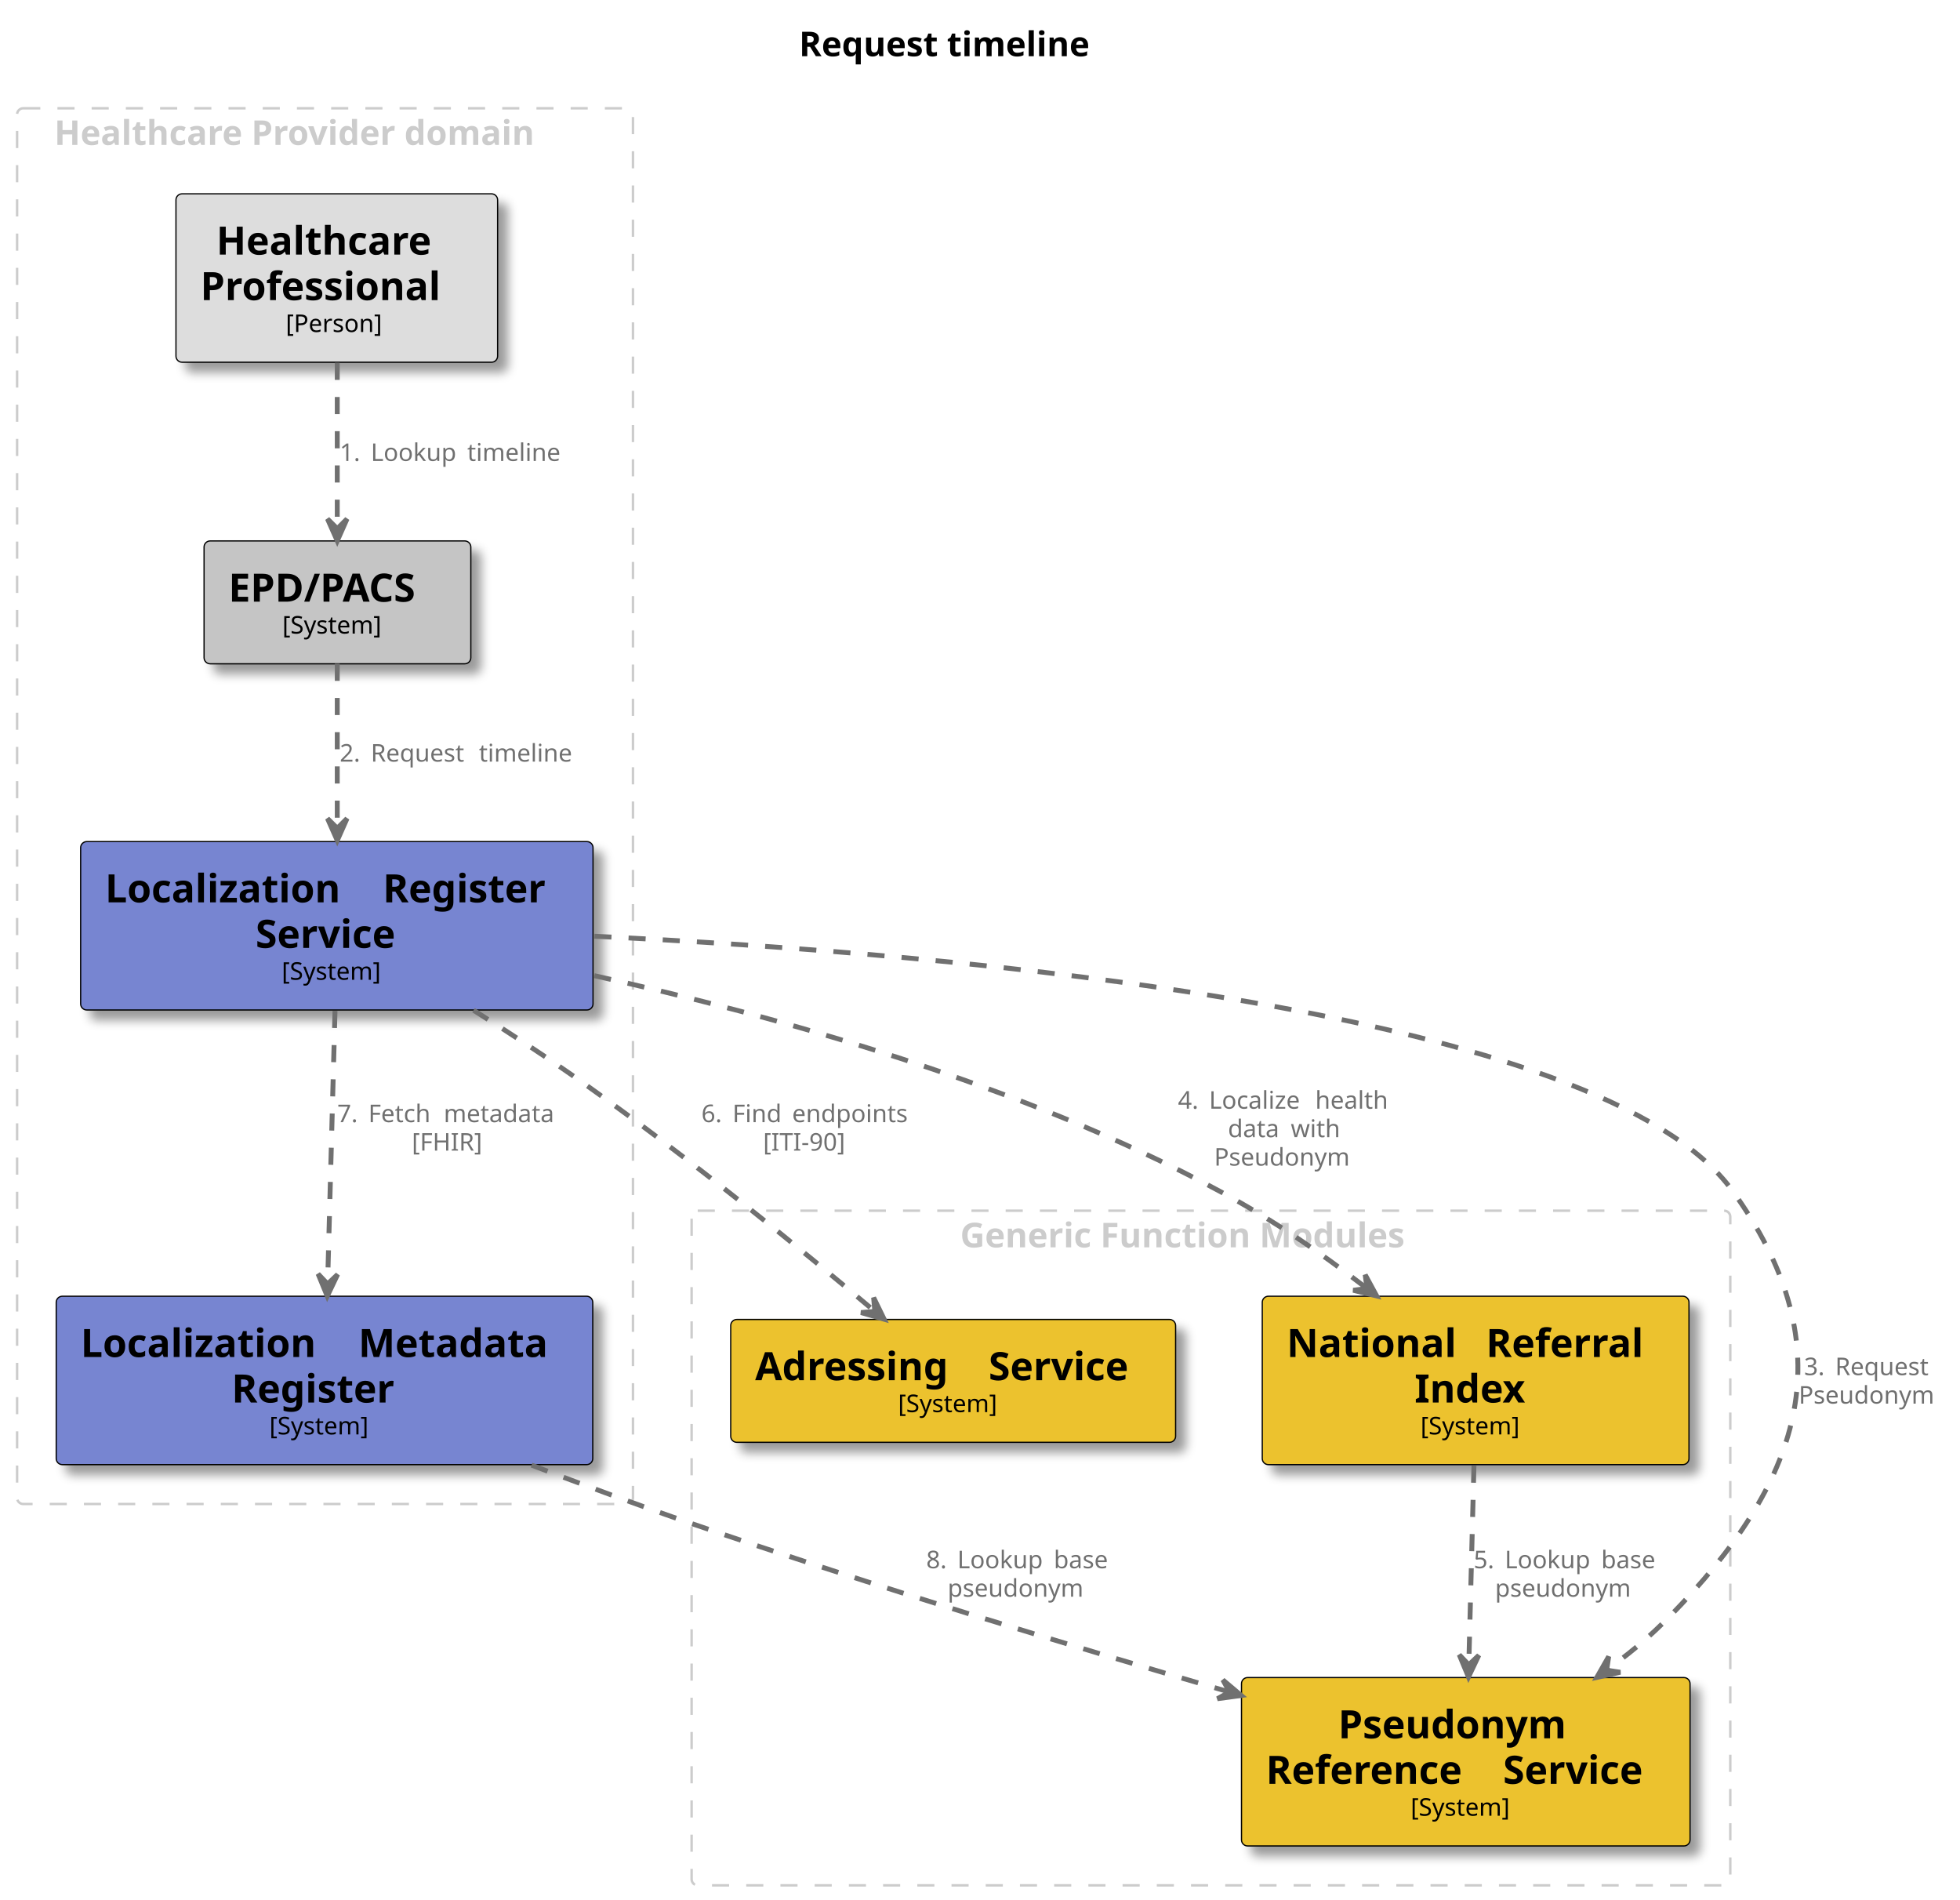
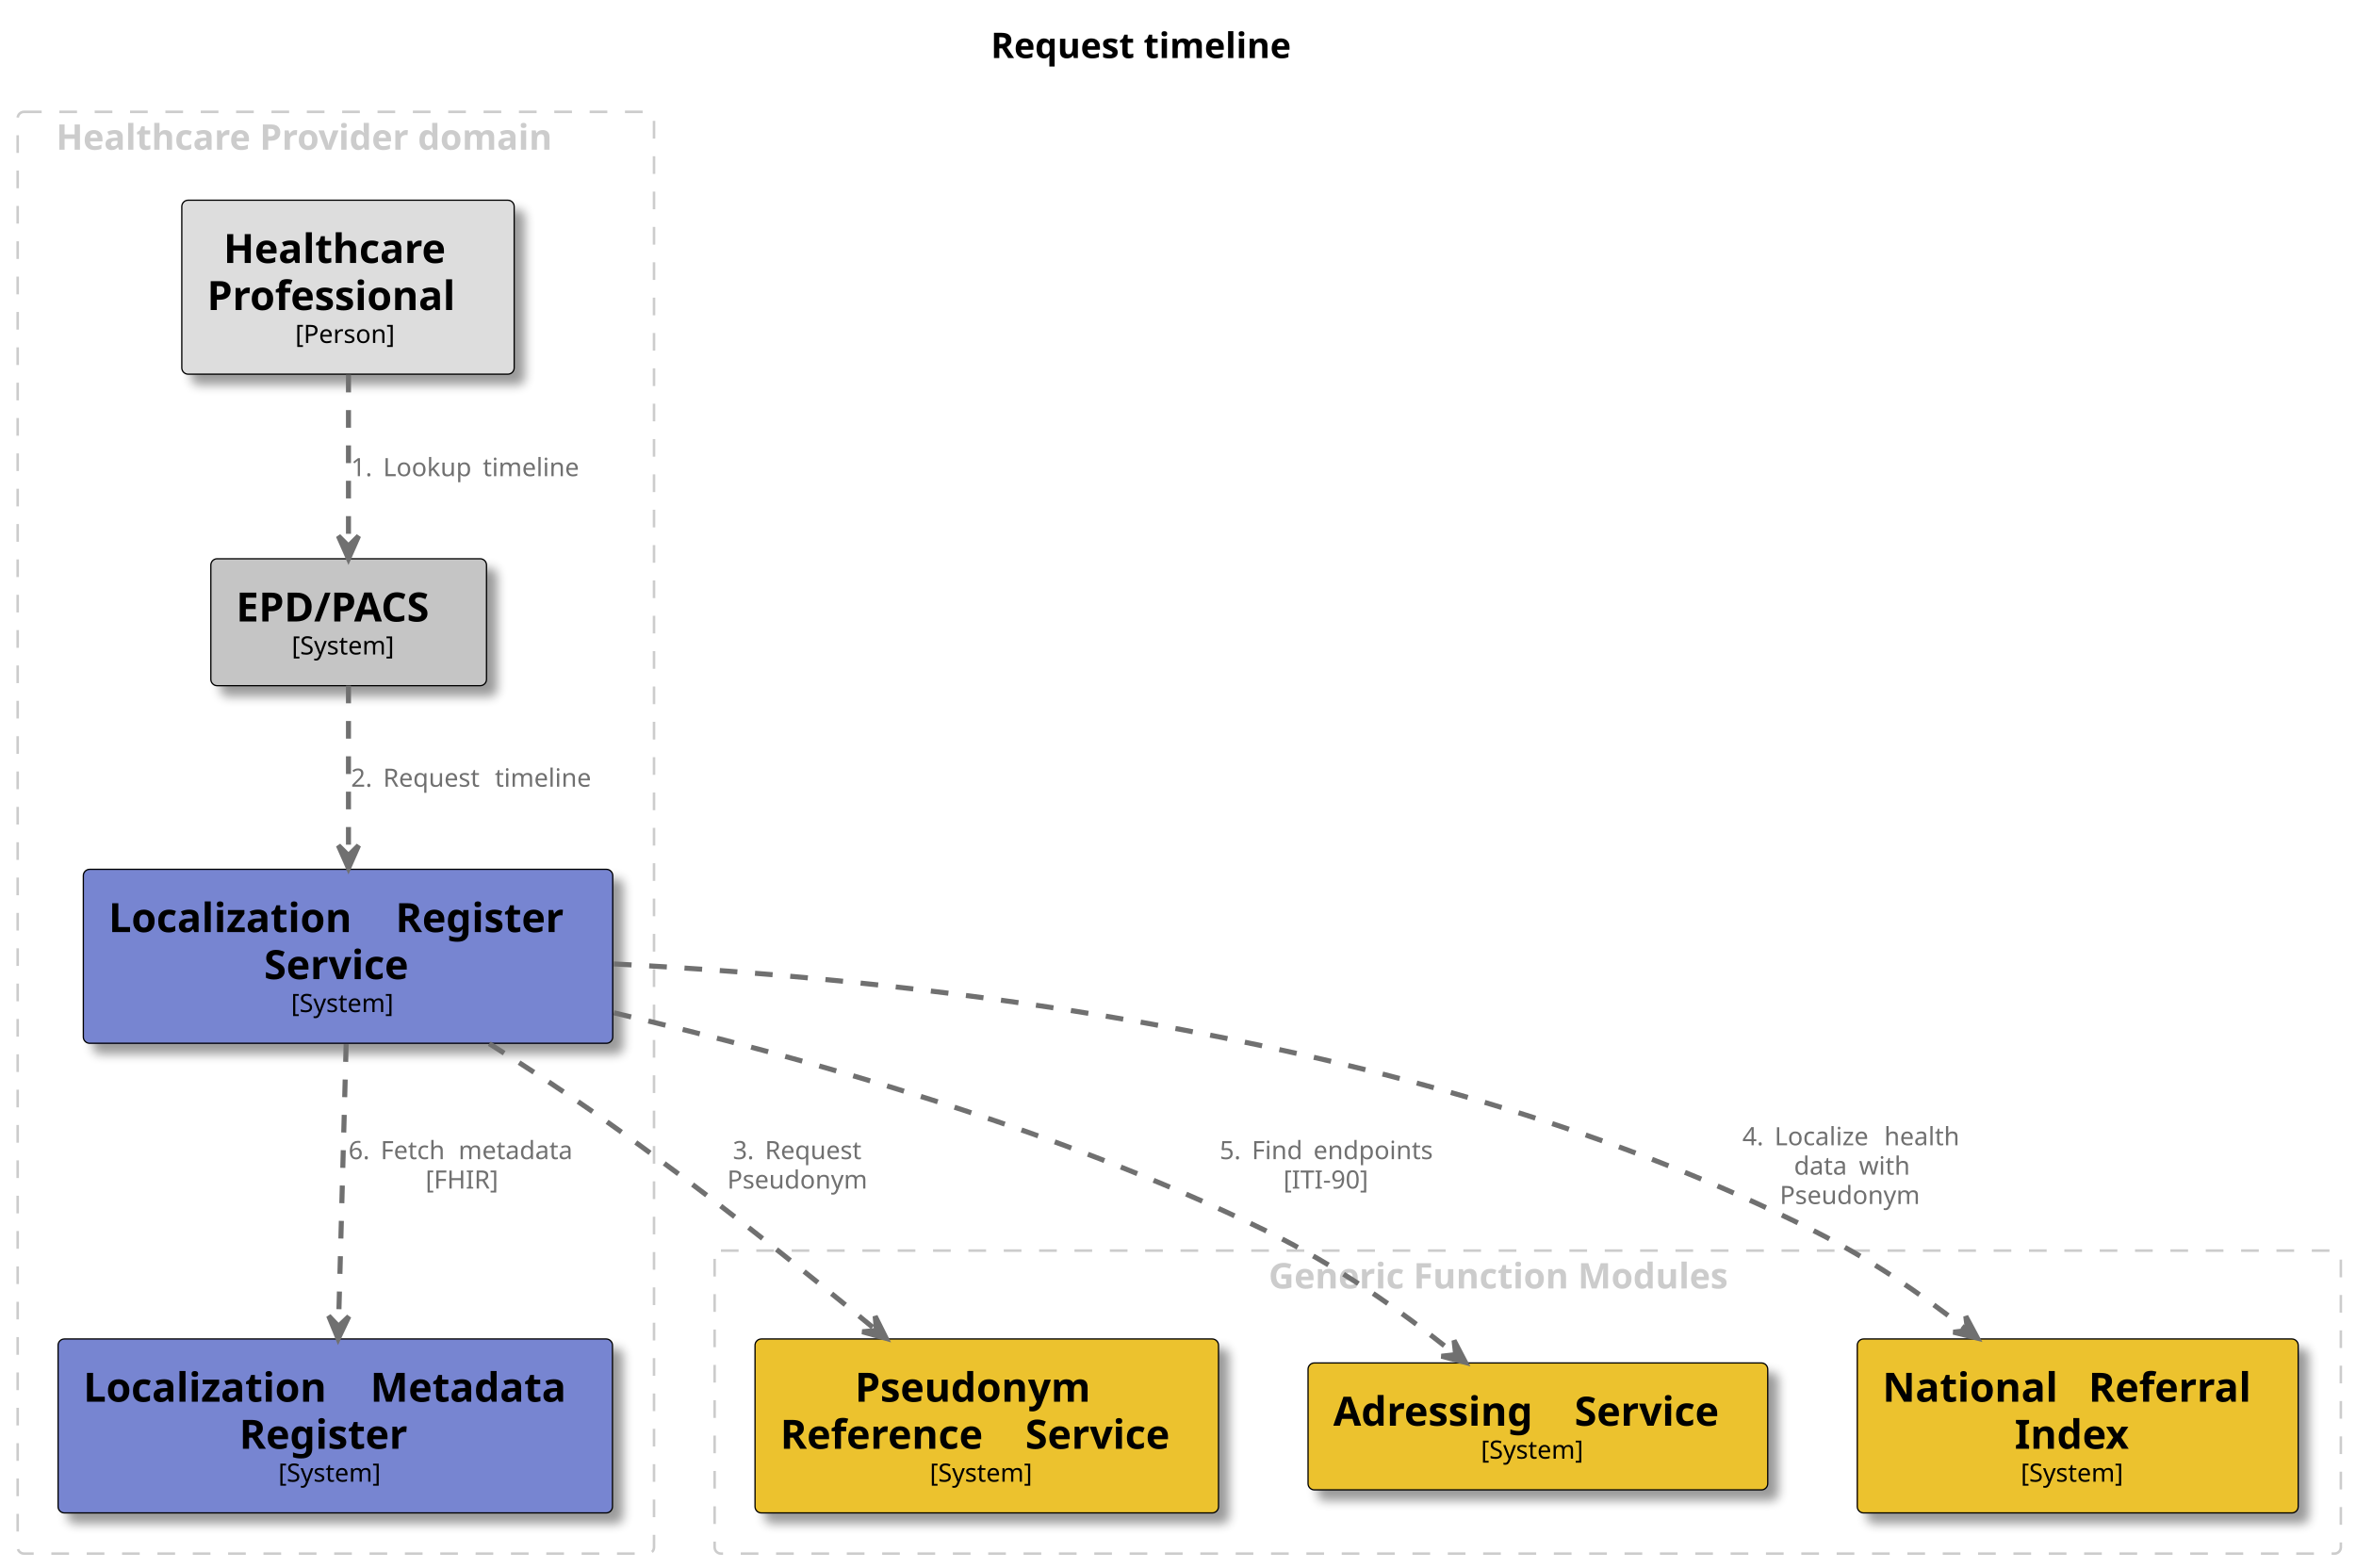
- <svg xmlns="http://www.w3.org/2000/svg" contentStyleType="text/css" height="777px" preserveAspectRatio="none" style="width:802px;height:777px;background:#FFFFFF;" version="1.1" viewBox="0 0 802 777" width="802px" zoomAndPan="magnify">
+ <svg xmlns="http://www.w3.org/2000/svg" contentStyleType="text/css" height="621px" preserveAspectRatio="none" style="width:933px;height:621px;background:#FFFFFF;" version="1.1" viewBox="0 0 933 621" width="933px" zoomAndPan="magnify">
  <defs>
-     <filter height="300%" id="f3rvvwtfq8irm" width="300%" x="-1" y="-1">
+     <filter height="300%" id="f1fk52ow664wr3" width="300%" x="-1" y="-1">
      <feGaussianBlur result="blurOut" stdDeviation="2.0" />
      <feColorMatrix in="blurOut" result="blurOut2" type="matrix" values="0 0 0 0 0 0 0 0 0 0 0 0 0 0 0 0 0 0 .4 0" />
      <feOffset dx="4.0" dy="4.0" in="blurOut2" result="blurOut3" />
      <feBlend in="SourceGraphic" in2="blurOut3" mode="normal" />
    </filter>
  </defs>
  <g>
-     <text fill="#000000" font-family="sans-serif" font-size="14" font-weight="bold" lengthAdjust="spacing" textLength="134.292" x="326.951" y="22.995">Request timeline</text>
+     <text fill="#000000" font-family="sans-serif" font-size="14" font-weight="bold" lengthAdjust="spacing" textLength="134.292" x="392.354" y="22.995">Request timeline</text>
    <g id="cluster_group1">
-       <rect fill="none" height="276" rx="2.5" ry="2.5" style="stroke:#CCCCCC;stroke-width:1.0;stroke-dasharray:7.0,7.0;" width="425" x="283" y="495.297" />
-       <text fill="#CCCCCC" font-family="sans-serif" font-size="14" font-weight="bold" lengthAdjust="spacing" textLength="205.235" x="392.882" y="510.292">Generic Function Modules</text>
+       <rect fill="none" height="120" rx="2.5" ry="2.5" style="stroke:#CCCCCC;stroke-width:1.0;stroke-dasharray:7.0,7.0;" width="644" x="283" y="495.297" />
+       <text fill="#CCCCCC" font-family="sans-serif" font-size="14" font-weight="bold" lengthAdjust="spacing" textLength="205.235" x="502.382" y="510.292">Generic Function Modules</text>
    </g>
    <g id="cluster_group2">
      <rect fill="none" height="571" rx="2.5" ry="2.5" style="stroke:#CCCCCC;stroke-width:1.0;stroke-dasharray:7.0,7.0;" width="252" x="7" y="44.297" />
      <text fill="#CCCCCC" font-family="sans-serif" font-size="14" font-weight="bold" lengthAdjust="spacing" textLength="221.58" x="22.21" y="59.292">Healthcare Provider domain</text>
    </g>
    <g id="elem_PseudonymReferenceService">
-       <rect fill="#ECC22E" filter="url(#f3rvvwtfq8irm)" height="68.891" rx="2.5" ry="2.5" style="stroke:#000000;stroke-width:0.5;" width="183.539" x="508" y="686.297" />
-       <text fill="#000000" font-family="sans-serif" font-size="16" font-weight="bold" lengthAdjust="spacing" textLength="104.43" x="547.555" y="711.148">Pseudonym</text>
-       <text fill="#000000" font-family="sans-serif" font-size="16" font-weight="bold" lengthAdjust="spacing" textLength="91.453" x="518" y="729.773">Reference</text>
-       <text fill="#000000" font-family="sans-serif" font-size="16" font-weight="bold" lengthAdjust="spacing" textLength="5.57" x="609.453" y="729.773"> </text>
-       <text fill="#000000" font-family="sans-serif" font-size="16" font-weight="bold" lengthAdjust="spacing" textLength="66.516" x="615.023" y="729.773">Service</text>
-       <text fill="#000000" font-family="sans-serif" font-size="10" lengthAdjust="spacing" textLength="45.093" x="577.223" y="742.829">[System]</text>
+       <rect fill="#ECC22E" filter="url(#f1fk52ow664wr3)" height="68.891" rx="2.5" ry="2.5" style="stroke:#000000;stroke-width:0.5;" width="183.539" x="299" y="530.297" />
+       <text fill="#000000" font-family="sans-serif" font-size="16" font-weight="bold" lengthAdjust="spacing" textLength="104.43" x="338.555" y="555.148">Pseudonym</text>
+       <text fill="#000000" font-family="sans-serif" font-size="16" font-weight="bold" lengthAdjust="spacing" textLength="91.453" x="309" y="573.773">Reference</text>
+       <text fill="#000000" font-family="sans-serif" font-size="16" font-weight="bold" lengthAdjust="spacing" textLength="5.57" x="400.453" y="573.773"> </text>
+       <text fill="#000000" font-family="sans-serif" font-size="16" font-weight="bold" lengthAdjust="spacing" textLength="66.516" x="406.023" y="573.773">Service</text>
+       <text fill="#000000" font-family="sans-serif" font-size="10" lengthAdjust="spacing" textLength="45.093" x="368.223" y="586.829">[System]</text>
    </g>
    <g id="elem_AdressingService">
-       <rect fill="#ECC22E" filter="url(#f3rvvwtfq8irm)" height="50.266" rx="2.5" ry="2.5" style="stroke:#000000;stroke-width:0.5;" width="182.039" x="299" y="539.797" />
-       <text fill="#000000" font-family="sans-serif" font-size="16" font-weight="bold" lengthAdjust="spacing" textLength="89.953" x="309" y="564.648">Adressing</text>
-       <text fill="#000000" font-family="sans-serif" font-size="16" font-weight="bold" lengthAdjust="spacing" textLength="5.57" x="398.953" y="564.648"> </text>
-       <text fill="#000000" font-family="sans-serif" font-size="16" font-weight="bold" lengthAdjust="spacing" textLength="66.516" x="404.523" y="564.648">Service</text>
-       <text fill="#000000" font-family="sans-serif" font-size="10" lengthAdjust="spacing" textLength="45.093" x="367.473" y="577.704">[System]</text>
+       <rect fill="#ECC22E" filter="url(#f1fk52ow664wr3)" height="50.266" rx="2.5" ry="2.5" style="stroke:#000000;stroke-width:0.5;" width="182.039" x="518" y="539.797" />
+       <text fill="#000000" font-family="sans-serif" font-size="16" font-weight="bold" lengthAdjust="spacing" textLength="89.953" x="528" y="564.648">Adressing</text>
+       <text fill="#000000" font-family="sans-serif" font-size="16" font-weight="bold" lengthAdjust="spacing" textLength="5.57" x="617.953" y="564.648"> </text>
+       <text fill="#000000" font-family="sans-serif" font-size="16" font-weight="bold" lengthAdjust="spacing" textLength="66.516" x="623.523" y="564.648">Service</text>
+       <text fill="#000000" font-family="sans-serif" font-size="10" lengthAdjust="spacing" textLength="45.093" x="586.473" y="577.704">[System]</text>
    </g>
    <g id="elem_NationalReferralIndex">
-       <rect fill="#ECC22E" filter="url(#f3rvvwtfq8irm)" height="68.891" rx="2.5" ry="2.5" style="stroke:#000000;stroke-width:0.5;" width="174.602" x="516.5" y="530.297" />
-       <text fill="#000000" font-family="sans-serif" font-size="16" font-weight="bold" lengthAdjust="spacing" textLength="75.984" x="526.5" y="555.148">National</text>
-       <text fill="#000000" font-family="sans-serif" font-size="16" font-weight="bold" lengthAdjust="spacing" textLength="5.57" x="602.484" y="555.148"> </text>
-       <text fill="#000000" font-family="sans-serif" font-size="16" font-weight="bold" lengthAdjust="spacing" textLength="73.047" x="608.055" y="555.148">Referral</text>
-       <text fill="#000000" font-family="sans-serif" font-size="16" font-weight="bold" lengthAdjust="spacing" textLength="49.969" x="578.816" y="573.773">Index</text>
-       <text fill="#000000" font-family="sans-serif" font-size="10" lengthAdjust="spacing" textLength="45.093" x="581.254" y="586.829">[System]</text>
+       <rect fill="#ECC22E" filter="url(#f1fk52ow664wr3)" height="68.891" rx="2.5" ry="2.5" style="stroke:#000000;stroke-width:0.5;" width="174.602" x="735.5" y="530.297" />
+       <text fill="#000000" font-family="sans-serif" font-size="16" font-weight="bold" lengthAdjust="spacing" textLength="75.984" x="745.5" y="555.148">National</text>
+       <text fill="#000000" font-family="sans-serif" font-size="16" font-weight="bold" lengthAdjust="spacing" textLength="5.57" x="821.484" y="555.148"> </text>
+       <text fill="#000000" font-family="sans-serif" font-size="16" font-weight="bold" lengthAdjust="spacing" textLength="73.047" x="827.055" y="555.148">Referral</text>
+       <text fill="#000000" font-family="sans-serif" font-size="16" font-weight="bold" lengthAdjust="spacing" textLength="49.969" x="797.816" y="573.773">Index</text>
+       <text fill="#000000" font-family="sans-serif" font-size="10" lengthAdjust="spacing" textLength="45.093" x="800.254" y="586.829">[System]</text>
    </g>
    <g id="elem_LocalizationMetadataRegister">
-       <rect fill="#7785D1" filter="url(#f3rvvwtfq8irm)" height="68.891" rx="2.5" ry="2.5" style="stroke:#000000;stroke-width:0.5;" width="219.547" x="23" y="530.297" />
+       <rect fill="#7785D1" filter="url(#f1fk52ow664wr3)" height="68.891" rx="2.5" ry="2.5" style="stroke:#000000;stroke-width:0.5;" width="219.547" x="23" y="530.297" />
      <text fill="#000000" font-family="sans-serif" font-size="16" font-weight="bold" lengthAdjust="spacing" textLength="108.062" x="33" y="555.148">Localization</text>
      <text fill="#000000" font-family="sans-serif" font-size="16" font-weight="bold" lengthAdjust="spacing" textLength="5.57" x="141.062" y="555.148"> </text>
      <text fill="#000000" font-family="sans-serif" font-size="16" font-weight="bold" lengthAdjust="spacing" textLength="85.914" x="146.633" y="555.148">Metadata</text>
      <text fill="#000000" font-family="sans-serif" font-size="16" font-weight="bold" lengthAdjust="spacing" textLength="76.023" x="94.762" y="573.773">Register</text>
      <text fill="#000000" font-family="sans-serif" font-size="10" lengthAdjust="spacing" textLength="45.093" x="110.227" y="586.829">[System]</text>
    </g>
    <g id="elem_LocalizationRegisterService">
-       <rect fill="#7785D1" filter="url(#f3rvvwtfq8irm)" height="68.891" rx="2.5" ry="2.5" style="stroke:#000000;stroke-width:0.5;" width="209.656" x="33" y="344.297" />
+       <rect fill="#7785D1" filter="url(#f1fk52ow664wr3)" height="68.891" rx="2.5" ry="2.5" style="stroke:#000000;stroke-width:0.5;" width="209.656" x="33" y="344.297" />
      <text fill="#000000" font-family="sans-serif" font-size="16" font-weight="bold" lengthAdjust="spacing" textLength="108.062" x="43" y="369.148">Localization</text>
      <text fill="#000000" font-family="sans-serif" font-size="16" font-weight="bold" lengthAdjust="spacing" textLength="5.57" x="151.062" y="369.148"> </text>
      <text fill="#000000" font-family="sans-serif" font-size="16" font-weight="bold" lengthAdjust="spacing" textLength="76.023" x="156.633" y="369.148">Register</text>
      <text fill="#000000" font-family="sans-serif" font-size="16" font-weight="bold" lengthAdjust="spacing" textLength="66.516" x="104.57" y="387.773">Service</text>
      <text fill="#000000" font-family="sans-serif" font-size="10" lengthAdjust="spacing" textLength="45.093" x="115.282" y="400.829">[System]</text>
    </g>
    <g id="elem_HealthcareProfessional">
-       <rect fill="#DDDDDD" filter="url(#f3rvvwtfq8irm)" height="68.891" rx="2.5" ry="2.5" style="stroke:#000000;stroke-width:0.5;" width="131.617" x="72" y="79.297" />
+       <rect fill="#DDDDDD" filter="url(#f1fk52ow664wr3)" height="68.891" rx="2.5" ry="2.5" style="stroke:#000000;stroke-width:0.5;" width="131.617" x="72" y="79.297" />
      <text fill="#000000" font-family="sans-serif" font-size="16" font-weight="bold" lengthAdjust="spacing" textLength="98.586" x="88.516" y="104.148">Healthcare</text>
      <text fill="#000000" font-family="sans-serif" font-size="16" font-weight="bold" lengthAdjust="spacing" textLength="111.617" x="82" y="122.773">Professional</text>
      <text fill="#000000" font-family="sans-serif" font-size="10" lengthAdjust="spacing" textLength="41.763" x="116.927" y="135.829">[Person]</text>
    </g>
    <g id="elem_EPDPACS">
-       <rect fill="#C5C5C5" filter="url(#f3rvvwtfq8irm)" height="50.266" rx="2.5" ry="2.5" style="stroke:#000000;stroke-width:0.5;" width="109.156" x="83.5" y="221.297" />
+       <rect fill="#C5C5C5" filter="url(#f1fk52ow664wr3)" height="50.266" rx="2.5" ry="2.5" style="stroke:#000000;stroke-width:0.5;" width="109.156" x="83.5" y="221.297" />
      <text fill="#000000" font-family="sans-serif" font-size="16" font-weight="bold" lengthAdjust="spacing" textLength="89.156" x="93.5" y="246.148">EPD/PACS</text>
      <text fill="#000000" font-family="sans-serif" font-size="10" lengthAdjust="spacing" textLength="45.093" x="115.532" y="259.204">[System]</text>
    </g>
    <g id="link_HealthcareProfessional_EPDPACS">
      <path d="M138,148.407 C138,171.207 138,194.827 138,215.277 " fill="none" id="HealthcareProfessional-to-EPDPACS" style="stroke:#707070;stroke-width:2.0;stroke-dasharray:7.0,7.0;" />
      <polygon fill="#707070" points="138,221.277,142,212.277,138,216.277,134,212.277,138,221.277" style="stroke:#707070;stroke-width:2.0;" />
      <text fill="#707070" font-family="sans-serif" font-size="10" lengthAdjust="spacing" textLength="9.541" x="139" y="188.579">1.</text>
      <text fill="#707070" font-family="sans-serif" font-size="10" lengthAdjust="spacing" textLength="3.179" x="148.541" y="188.579"> </text>
      <text fill="#707070" font-family="sans-serif" font-size="10" lengthAdjust="spacing" textLength="36.284" x="151.72" y="188.579">Lookup</text>
      <text fill="#707070" font-family="sans-serif" font-size="10" lengthAdjust="spacing" textLength="3.179" x="188.004" y="188.579"> </text>
      <text fill="#707070" font-family="sans-serif" font-size="10" lengthAdjust="spacing" textLength="40.64" x="191.183" y="188.579">timeline</text>
    </g>
    <g id="link_EPDPACS_LocalizationRegisterService">
      <path d="M138,271.537 C138,291.877 138,315.167 138,337.847 " fill="none" id="EPDPACS-to-LocalizationRegisterService" style="stroke:#707070;stroke-width:2.0;stroke-dasharray:7.0,7.0;" />
      <polygon fill="#707070" points="138,343.847,142,334.847,138,338.847,134,334.847,138,343.847" style="stroke:#707070;stroke-width:2.0;" />
      <text fill="#707070" font-family="sans-serif" font-size="10" lengthAdjust="spacing" textLength="9.541" x="139" y="311.579">2.</text>
      <text fill="#707070" font-family="sans-serif" font-size="10" lengthAdjust="spacing" textLength="3.179" x="148.541" y="311.579"> </text>
      <text fill="#707070" font-family="sans-serif" font-size="10" lengthAdjust="spacing" textLength="41.069" x="151.72" y="311.579">Request</text>
      <text fill="#707070" font-family="sans-serif" font-size="10" lengthAdjust="spacing" textLength="3.179" x="192.789" y="311.579"> </text>
      <text fill="#707070" font-family="sans-serif" font-size="10" lengthAdjust="spacing" textLength="40.64" x="195.968" y="311.579">timeline</text>
    </g>
    <g id="link_LocalizationRegisterService_PseudonymReferenceService">
-       <path d="M243.21,383.017 C393.06,390.197 655.78,413.277 709,487.297 C753.19,548.747 739.94,601.237 688,656.297 C677.79,667.127 670.332,673.76 658.212,682.68 " fill="none" id="LocalizationRegisterService-to-PseudonymReferenceService" style="stroke:#707070;stroke-width:2.0;stroke-dasharray:7.0,7.0;" />
-       <polygon fill="#707070" points="653.38,686.237,663,684.124,657.407,683.273,658.258,677.681,653.38,686.237" style="stroke:#707070;stroke-width:2.0;" />
-       <text fill="#707070" font-family="sans-serif" font-size="10" lengthAdjust="spacing" textLength="9.541" x="738.202" y="562.579">3.</text>
-       <text fill="#707070" font-family="sans-serif" font-size="10" lengthAdjust="spacing" textLength="3.179" x="747.743" y="562.579"> </text>
-       <text fill="#707070" font-family="sans-serif" font-size="10" lengthAdjust="spacing" textLength="41.069" x="750.922" y="562.579">Request</text>
-       <text fill="#707070" font-family="sans-serif" font-size="10" lengthAdjust="spacing" textLength="58.193" x="736" y="574.22">Pseudonym</text>
+       <path d="M193.75,413.337 C208.67,422.707 224.63,433.127 239,443.297 C278.17,471.017 316.204,501.387 346.334,526.266 " fill="none" id="LocalizationRegisterService-to-PseudonymReferenceService" style="stroke:#707070;stroke-width:2.0;stroke-dasharray:7.0,7.0;" />
+       <polygon fill="#707070" points="350.96,530.087,346.567,521.272,347.105,526.903,341.473,527.441,350.96,530.087" style="stroke:#707070;stroke-width:2.0;" />
+       <text fill="#707070" font-family="sans-serif" font-size="10" lengthAdjust="spacing" textLength="9.541" x="290.202" y="459.079">3.</text>
+       <text fill="#707070" font-family="sans-serif" font-size="10" lengthAdjust="spacing" textLength="3.179" x="299.743" y="459.079"> </text>
+       <text fill="#707070" font-family="sans-serif" font-size="10" lengthAdjust="spacing" textLength="41.069" x="302.922" y="459.079">Request</text>
+       <text fill="#707070" font-family="sans-serif" font-size="10" lengthAdjust="spacing" textLength="58.193" x="288" y="470.72">Pseudonym</text>
    </g>
    <g id="link_LocalizationRegisterService_NationalReferralIndex">
-       <path d="M243.16,399.147 C317.65,415.657 418.28,443.757 499,487.297 C521.43,499.397 539.765,512.058 558.555,526.518 " fill="none" id="LocalizationRegisterService-to-NationalReferralIndex" style="stroke:#707070;stroke-width:2.0;stroke-dasharray:7.0,7.0;" />
-       <polygon fill="#707070" points="563.31,530.177,558.617,521.518,559.347,527.128,553.738,527.858,563.31,530.177" style="stroke:#707070;stroke-width:2.0;" />
-       <text fill="#707070" font-family="sans-serif" font-size="10" lengthAdjust="spacing" textLength="9.541" x="482" y="453.579">4.</text>
-       <text fill="#707070" font-family="sans-serif" font-size="10" lengthAdjust="spacing" textLength="3.179" x="491.541" y="453.579"> </text>
-       <text fill="#707070" font-family="sans-serif" font-size="10" lengthAdjust="spacing" textLength="40.273" x="494.72" y="453.579">Localize</text>
-       <text fill="#707070" font-family="sans-serif" font-size="10" lengthAdjust="spacing" textLength="3.179" x="534.993" y="453.579"> </text>
-       <text fill="#707070" font-family="sans-serif" font-size="10" lengthAdjust="spacing" textLength="31.655" x="538.172" y="453.579">health</text>
-       <text fill="#707070" font-family="sans-serif" font-size="10" lengthAdjust="spacing" textLength="22.524" x="502.454" y="465.22">data</text>
-       <text fill="#707070" font-family="sans-serif" font-size="10" lengthAdjust="spacing" textLength="3.179" x="524.979" y="465.22"> </text>
-       <text fill="#707070" font-family="sans-serif" font-size="10" lengthAdjust="spacing" textLength="21.216" x="528.157" y="465.22">with</text>
-       <text fill="#707070" font-family="sans-serif" font-size="10" lengthAdjust="spacing" textLength="58.193" x="496.817" y="476.86">Pseudonym</text>
-     </g>
-     <g id="link_NationalReferralIndex_PseudonymReferenceService">
-       <path d="M603.12,599.597 C602.46,625.267 601.694,654.429 601.034,680.079 " fill="none" id="NationalReferralIndex-to-PseudonymReferenceService" style="stroke:#707070;stroke-width:2.0;stroke-dasharray:7.0,7.0;" />
-       <polygon fill="#707070" points="600.88,686.077,605.11,677.183,601.009,681.078,597.113,676.977,600.88,686.077" style="stroke:#707070;stroke-width:2.0;" />
-       <text fill="#707070" font-family="sans-serif" font-size="10" lengthAdjust="spacing" textLength="9.541" x="603" y="641.579">5.</text>
-       <text fill="#707070" font-family="sans-serif" font-size="10" lengthAdjust="spacing" textLength="3.179" x="612.541" y="641.579"> </text>
-       <text fill="#707070" font-family="sans-serif" font-size="10" lengthAdjust="spacing" textLength="36.284" x="615.72" y="641.579">Lookup</text>
-       <text fill="#707070" font-family="sans-serif" font-size="10" lengthAdjust="spacing" textLength="3.179" x="652.004" y="641.579"> </text>
-       <text fill="#707070" font-family="sans-serif" font-size="10" lengthAdjust="spacing" textLength="23.838" x="655.183" y="641.579">base</text>
-       <text fill="#707070" font-family="sans-serif" font-size="10" lengthAdjust="spacing" textLength="58.511" x="611.755" y="653.22">pseudonym</text>
+       <path d="M243.11,381.767 C363.8,387.877 564.84,410.057 718,487.297 C740.96,498.877 759.559,511.617 778.379,526.297 " fill="none" id="LocalizationRegisterService-to-NationalReferralIndex" style="stroke:#707070;stroke-width:2.0;stroke-dasharray:7.0,7.0;" />
+       <polygon fill="#707070" points="783.11,529.987,778.474,521.298,779.168,526.912,773.553,527.606,783.11,529.987" style="stroke:#707070;stroke-width:2.0;" />
+       <text fill="#707070" font-family="sans-serif" font-size="10" lengthAdjust="spacing" textLength="9.541" x="690" y="453.579">4.</text>
+       <text fill="#707070" font-family="sans-serif" font-size="10" lengthAdjust="spacing" textLength="3.179" x="699.541" y="453.579"> </text>
+       <text fill="#707070" font-family="sans-serif" font-size="10" lengthAdjust="spacing" textLength="40.273" x="702.72" y="453.579">Localize</text>
+       <text fill="#707070" font-family="sans-serif" font-size="10" lengthAdjust="spacing" textLength="3.179" x="742.993" y="453.579"> </text>
+       <text fill="#707070" font-family="sans-serif" font-size="10" lengthAdjust="spacing" textLength="31.655" x="746.172" y="453.579">health</text>
+       <text fill="#707070" font-family="sans-serif" font-size="10" lengthAdjust="spacing" textLength="22.524" x="710.454" y="465.22">data</text>
+       <text fill="#707070" font-family="sans-serif" font-size="10" lengthAdjust="spacing" textLength="3.179" x="732.979" y="465.22"> </text>
+       <text fill="#707070" font-family="sans-serif" font-size="10" lengthAdjust="spacing" textLength="21.216" x="736.157" y="465.22">with</text>
+       <text fill="#707070" font-family="sans-serif" font-size="10" lengthAdjust="spacing" textLength="58.193" x="704.817" y="476.86">Pseudonym</text>
    </g>
    <g id="link_LocalizationRegisterService_AdressingService">
-       <path d="M193.77,413.297 C208.69,422.677 224.64,433.107 239,443.297 C283.3,474.747 327.409,510.784 357.199,535.844 " fill="none" id="LocalizationRegisterService-to-AdressingService" style="stroke:#707070;stroke-width:2.0;stroke-dasharray:7.0,7.0;" />
-       <polygon fill="#707070" points="361.79,539.707,357.478,530.852,357.964,536.488,352.328,536.974,361.79,539.707" style="stroke:#707070;stroke-width:2.0;" />
-       <text fill="#707070" font-family="sans-serif" font-size="10" lengthAdjust="spacing" textLength="9.541" x="287" y="459.079">6.</text>
-       <text fill="#707070" font-family="sans-serif" font-size="10" lengthAdjust="spacing" textLength="3.179" x="296.541" y="459.079"> </text>
-       <text fill="#707070" font-family="sans-serif" font-size="10" lengthAdjust="spacing" textLength="21.216" x="299.72" y="459.079">Find</text>
-       <text fill="#707070" font-family="sans-serif" font-size="10" lengthAdjust="spacing" textLength="3.179" x="320.935" y="459.079"> </text>
-       <text fill="#707070" font-family="sans-serif" font-size="10" lengthAdjust="spacing" textLength="49.551" x="324.114" y="459.079">endpoints</text>
-       <text fill="#707070" font-family="sans-serif" font-size="10" lengthAdjust="spacing" textLength="36.143" x="312.261" y="470.72">[ITI-90]</text>
+       <path d="M243.13,401.127 C317.51,418.537 418.32,446.897 501,487.297 C529.9,501.417 554.797,519.239 575.677,535.869 " fill="none" id="LocalizationRegisterService-to-AdressingService" style="stroke:#707070;stroke-width:2.0;stroke-dasharray:7.0,7.0;" />
+       <polygon fill="#707070" points="580.37,539.607,575.822,530.871,576.459,536.492,570.838,537.129,580.37,539.607" style="stroke:#707070;stroke-width:2.0;" />
+       <text fill="#707070" font-family="sans-serif" font-size="10" lengthAdjust="spacing" textLength="9.541" x="483" y="459.079">5.</text>
+       <text fill="#707070" font-family="sans-serif" font-size="10" lengthAdjust="spacing" textLength="3.179" x="492.541" y="459.079"> </text>
+       <text fill="#707070" font-family="sans-serif" font-size="10" lengthAdjust="spacing" textLength="21.216" x="495.72" y="459.079">Find</text>
+       <text fill="#707070" font-family="sans-serif" font-size="10" lengthAdjust="spacing" textLength="3.179" x="516.936" y="459.079"> </text>
+       <text fill="#707070" font-family="sans-serif" font-size="10" lengthAdjust="spacing" textLength="49.551" x="520.114" y="459.079">endpoints</text>
+       <text fill="#707070" font-family="sans-serif" font-size="10" lengthAdjust="spacing" textLength="36.143" x="508.261" y="470.72">[ITI-90]</text>
    </g>
    <g id="link_LocalizationRegisterService_LocalizationMetadataRegister">
      <path d="M137.08,413.547 C136.18,446.747 134.973,491.139 134.073,524.269 " fill="none" id="LocalizationRegisterService-to-LocalizationMetadataRegister" style="stroke:#707070;stroke-width:2.0;stroke-dasharray:7.0,7.0;" />
      <polygon fill="#707070" points="133.91,530.267,138.153,521.379,134.046,525.269,130.156,521.162,133.91,530.267" style="stroke:#707070;stroke-width:2.0;" />
-       <text fill="#707070" font-family="sans-serif" font-size="10" lengthAdjust="spacing" textLength="9.541" x="138" y="459.079">7.</text>
+       <text fill="#707070" font-family="sans-serif" font-size="10" lengthAdjust="spacing" textLength="9.541" x="138" y="459.079">6.</text>
      <text fill="#707070" font-family="sans-serif" font-size="10" lengthAdjust="spacing" textLength="3.179" x="147.541" y="459.079"> </text>
      <text fill="#707070" font-family="sans-serif" font-size="10" lengthAdjust="spacing" textLength="27.661" x="150.72" y="459.079">Fetch</text>
      <text fill="#707070" font-family="sans-serif" font-size="10" lengthAdjust="spacing" textLength="3.179" x="178.381" y="459.079"> </text>
      <text fill="#707070" font-family="sans-serif" font-size="10" lengthAdjust="spacing" textLength="48.467" x="181.56" y="459.079">metadata</text>
      <text fill="#707070" font-family="sans-serif" font-size="10" lengthAdjust="spacing" textLength="30.972" x="168.527" y="470.72">[FHIR]</text>
    </g>
-     <g id="link_LocalizationMetadataRegister_PseudonymReferenceService">
-       <path d="M217.5,599.387 C238.77,607.507 261.63,615.957 283,623.297 C358.09,649.077 438.58,673.428 502.14,691.948 " fill="none" id="LocalizationMetadataRegister-to-PseudonymReferenceService" style="stroke:#707070;stroke-width:2.0;stroke-dasharray:7.0,7.0;" />
-       <polygon fill="#707070" points="507.9,693.627,500.378,687.269,503.1,692.228,498.14,694.949,507.9,693.627" style="stroke:#707070;stroke-width:2.0;" />
-       <text fill="#707070" font-family="sans-serif" font-size="10" lengthAdjust="spacing" textLength="9.541" x="379" y="641.579">8.</text>
-       <text fill="#707070" font-family="sans-serif" font-size="10" lengthAdjust="spacing" textLength="3.179" x="388.541" y="641.579"> </text>
-       <text fill="#707070" font-family="sans-serif" font-size="10" lengthAdjust="spacing" textLength="36.284" x="391.72" y="641.579">Lookup</text>
-       <text fill="#707070" font-family="sans-serif" font-size="10" lengthAdjust="spacing" textLength="3.179" x="428.004" y="641.579"> </text>
-       <text fill="#707070" font-family="sans-serif" font-size="10" lengthAdjust="spacing" textLength="23.838" x="431.183" y="641.579">base</text>
-       <text fill="#707070" font-family="sans-serif" font-size="10" lengthAdjust="spacing" textLength="58.511" x="387.755" y="653.22">pseudonym</text>
-     </g>
  </g>
</svg>
